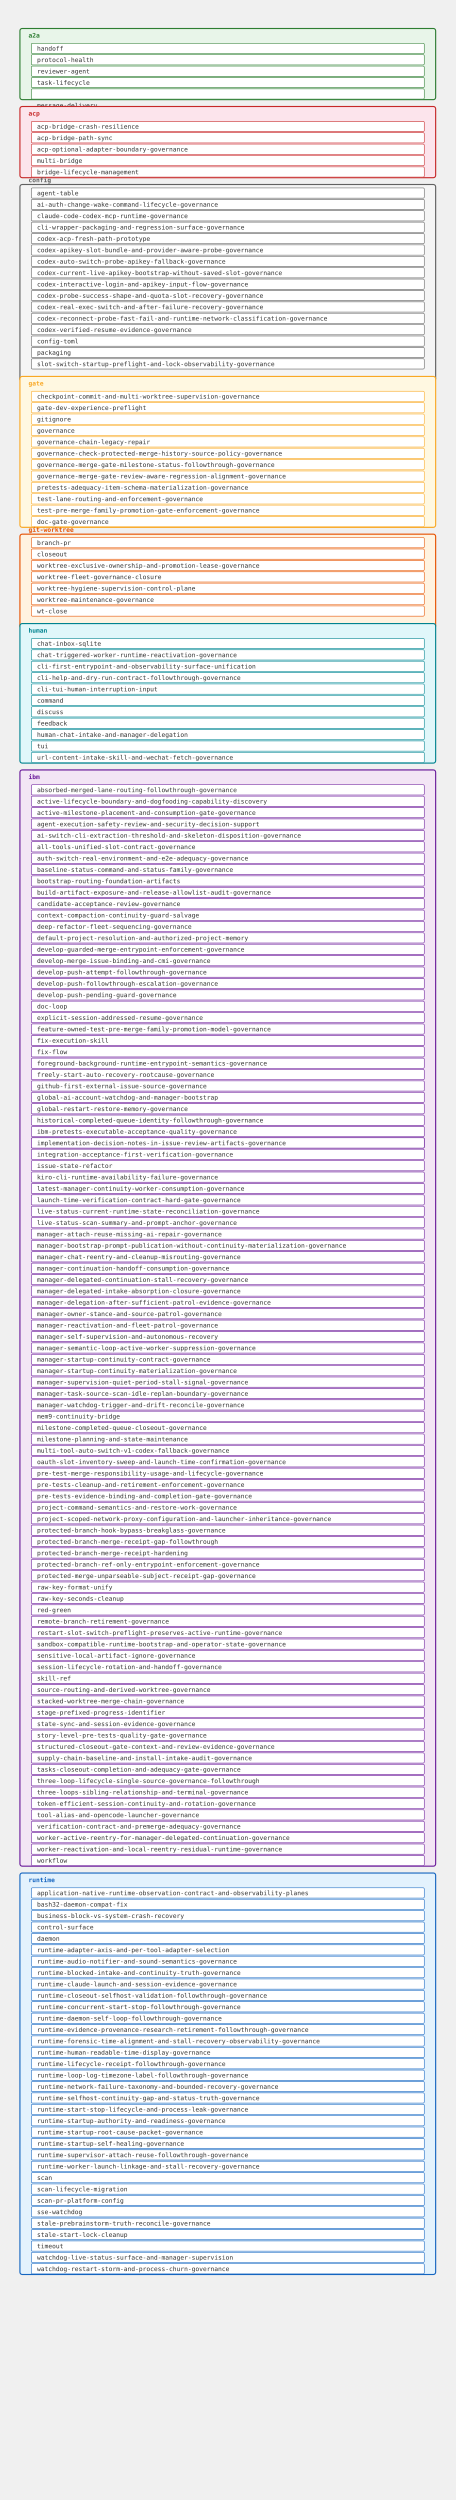
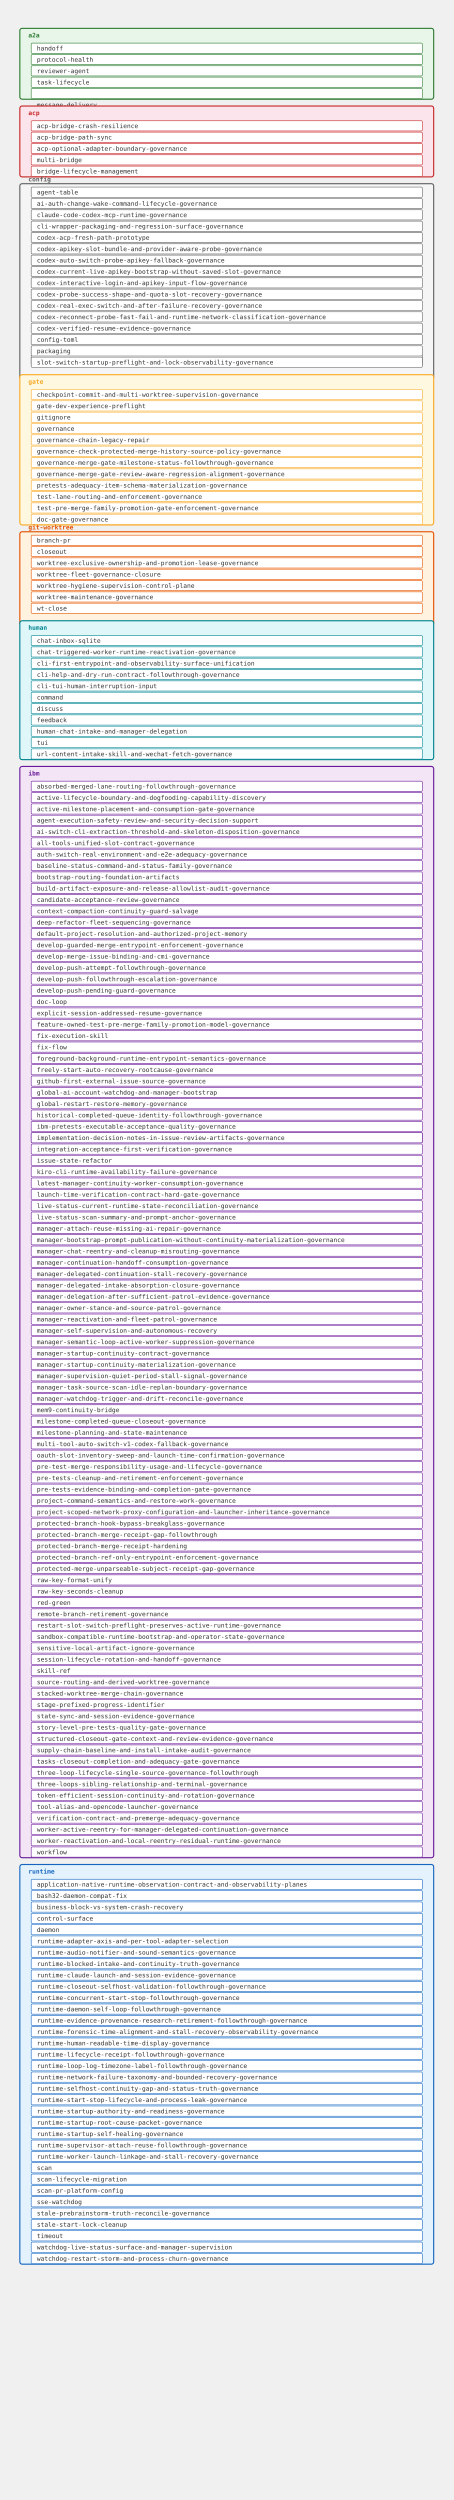
- <svg xmlns="http://www.w3.org/2000/svg" viewBox="0 0 800 4390" width="800">
+ <svg xmlns="http://www.w3.org/2000/svg" viewBox="0 0 800 4410" width="800">
  <style>text { font-family: monospace; font-size: 11px; }</style>
  <rect id="epic-a2a" x="35" y="50" width="730" height="125" fill="#e8f5e9" stroke="#2e7d32" stroke-width="2" rx="4" />
  <text x="50" y="66" font-size="14" font-weight="bold" fill="#2e7d32">a2a</text>
  <rect id="story-handoff" x="55" y="76" width="690" height="18" fill="#fff" stroke="#2e7d32" stroke-width="1" rx="2" />
  <text x="65" y="89" fill="#333">handoff</text>
  <rect id="story-protocol-health" x="55" y="96" width="690" height="18" fill="#fff" stroke="#2e7d32" stroke-width="1" rx="2" />
  <text x="65" y="109" fill="#333">protocol-health</text>
  <rect id="story-reviewer-agent" x="55" y="116" width="690" height="18" fill="#fff" stroke="#2e7d32" stroke-width="1" rx="2" />
  <text x="65" y="129" fill="#333">reviewer-agent</text>
  <rect id="story-task-lifecycle" x="55" y="136" width="690" height="18" fill="#fff" stroke="#2e7d32" stroke-width="1" rx="2" />
  <text x="65" y="149" fill="#333">task-lifecycle</text>
  <rect id="story-message-delivery" x="55" y="156" width="690" height="18" fill="#fff" stroke="#2e7d32" stroke-width="1" rx="2" />
  <text x="65" y="189" fill="#333">message-delivery</text>
  <rect id="epic-acp" x="35" y="187" width="730" height="125" fill="#fce4ec" stroke="#c62828" stroke-width="2" rx="4" />
  <text x="50" y="203" font-size="14" font-weight="bold" fill="#c62828">acp</text>
  <rect id="story-acp-bridge-crash-resilience" x="55" y="213" width="690" height="18" fill="#fff" stroke="#c62828" stroke-width="1" rx="2" />
  <text x="65" y="226" fill="#333">acp-bridge-crash-resilience</text>
  <rect id="story-acp-bridge-path-sync" x="55" y="233" width="690" height="18" fill="#fff" stroke="#c62828" stroke-width="1" rx="2" />
  <text x="65" y="246" fill="#333">acp-bridge-path-sync</text>
  <rect id="story-acp-optional-adapter-boundary-governance" x="55" y="253" width="690" height="18" fill="#fff" stroke="#c62828" stroke-width="1" rx="2" />
  <text x="65" y="266" fill="#333">acp-optional-adapter-boundary-governance</text>
  <rect id="story-multi-bridge" x="55" y="273" width="690" height="18" fill="#fff" stroke="#c62828" stroke-width="1" rx="2" />
  <text x="65" y="286" fill="#333">multi-bridge</text>
  <rect id="story-bridge-lifecycle-management" x="55" y="293" width="690" height="18" fill="#fff" stroke="#c62828" stroke-width="1" rx="2" />
  <text x="65" y="306" fill="#333">bridge-lifecycle-management</text>
  <rect id="epic-config" x="35" y="324" width="730" height="345" fill="#f5f5f5" stroke="#616161" stroke-width="2" rx="4" />
  <text x="50" y="320" font-size="14" font-weight="bold" fill="#616161">config</text>
  <rect id="story-agent-table" x="55" y="330" width="690" height="18" fill="#fff" stroke="#616161" stroke-width="1" rx="2" />
  <text x="65" y="343" fill="#333">agent-table</text>
  <rect id="story-ai-auth-change-wake-command-lifecycle-governance" x="55" y="350" width="690" height="18" fill="#fff" stroke="#616161" stroke-width="1" rx="2" />
  <text x="65" y="363" fill="#333">ai-auth-change-wake-command-lifecycle-governance</text>
  <rect id="story-claude-code-codex-mcp-runtime-governance" x="55" y="370" width="690" height="18" fill="#fff" stroke="#616161" stroke-width="1" rx="2" />
  <text x="65" y="383" fill="#333">claude-code-codex-mcp-runtime-governance</text>
  <rect id="story-cli-wrapper-packaging-and-regression-surface-governance" x="55" y="390" width="690" height="18" fill="#fff" stroke="#616161" stroke-width="1" rx="2" />
  <text x="65" y="403" fill="#333">cli-wrapper-packaging-and-regression-surface-governance</text>
  <rect id="story-codex-acp-fresh-path-prototype" x="55" y="410" width="690" height="18" fill="#fff" stroke="#616161" stroke-width="1" rx="2" />
  <text x="65" y="423" fill="#333">codex-acp-fresh-path-prototype</text>
  <rect id="story-codex-apikey-slot-bundle-and-provider-aware-probe-governance" x="55" y="430" width="690" height="18" fill="#fff" stroke="#616161" stroke-width="1" rx="2" />
  <text x="65" y="443" fill="#333">codex-apikey-slot-bundle-and-provider-aware-probe-governance</text>
  <rect id="story-codex-auto-switch-probe-apikey-fallback-governance" x="55" y="450" width="690" height="18" fill="#fff" stroke="#616161" stroke-width="1" rx="2" />
  <text x="65" y="463" fill="#333">codex-auto-switch-probe-apikey-fallback-governance</text>
  <rect id="story-codex-current-live-apikey-bootstrap-without-saved-slot-governance" x="55" y="470" width="690" height="18" fill="#fff" stroke="#616161" stroke-width="1" rx="2" />
  <text x="65" y="483" fill="#333">codex-current-live-apikey-bootstrap-without-saved-slot-governance</text>
  <rect id="story-codex-interactive-login-and-apikey-input-flow-governance" x="55" y="490" width="690" height="18" fill="#fff" stroke="#616161" stroke-width="1" rx="2" />
  <text x="65" y="503" fill="#333">codex-interactive-login-and-apikey-input-flow-governance</text>
  <rect id="story-codex-probe-success-shape-and-quota-slot-recovery-governance" x="55" y="510" width="690" height="18" fill="#fff" stroke="#616161" stroke-width="1" rx="2" />
  <text x="65" y="523" fill="#333">codex-probe-success-shape-and-quota-slot-recovery-governance</text>
  <rect id="story-codex-real-exec-switch-and-after-failure-recovery-governance" x="55" y="530" width="690" height="18" fill="#fff" stroke="#616161" stroke-width="1" rx="2" />
  <text x="65" y="543" fill="#333">codex-real-exec-switch-and-after-failure-recovery-governance</text>
  <rect id="story-codex-reconnect-probe-fast-fail-and-runtime-network-classification-governance" x="55" y="550" width="690" height="18" fill="#fff" stroke="#616161" stroke-width="1" rx="2" />
  <text x="65" y="563" fill="#333">codex-reconnect-probe-fast-fail-and-runtime-network-classification-governance</text>
  <rect id="story-codex-verified-resume-evidence-governance" x="55" y="570" width="690" height="18" fill="#fff" stroke="#616161" stroke-width="1" rx="2" />
  <text x="65" y="583" fill="#333">codex-verified-resume-evidence-governance</text>
+   <rect id="story-test-gate-env" x="55" y="626" width="690" height="18" fill="#fff" stroke="#616161" stroke-width="1" rx="2" />
+   <text x="65" y="639" fill="#333">test-gate-env</text>
  <rect id="story-config-toml" x="55" y="590" width="690" height="18" fill="#fff" stroke="#616161" stroke-width="1" rx="2" />
  <text x="65" y="603" fill="#333">config-toml</text>
  <rect id="story-packaging" x="55" y="610" width="690" height="18" fill="#fff" stroke="#616161" stroke-width="1" rx="2" />
  <text x="65" y="623" fill="#333">packaging</text>
  <rect id="story-slot-switch-startup-preflight-and-lock-observability-governance" x="55" y="630" width="690" height="18" fill="#fff" stroke="#616161" stroke-width="1" rx="2" />
  <text x="65" y="643" fill="#333">slot-switch-startup-preflight-and-lock-observability-governance</text>
  <rect id="epic-gate" x="35" y="661" width="730" height="265" fill="#fff8e1" stroke="#f9a825" stroke-width="2" rx="4" />
  <text x="50" y="677" font-size="14" font-weight="bold" fill="#f9a825">gate</text>
  <rect id="story-checkpoint-commit-and-multi-worktree-supervision-governance" x="55" y="687" width="690" height="18" fill="#fff" stroke="#f9a825" stroke-width="1" rx="2" />
  <text x="65" y="700" fill="#333">checkpoint-commit-and-multi-worktree-supervision-governance</text>
  <rect id="story-gate-dev-experience-preflight" x="55" y="707" width="690" height="18" fill="#fff" stroke="#f9a825" stroke-width="1" rx="2" />
  <text x="65" y="720" fill="#333">gate-dev-experience-preflight</text>
  <rect id="story-gitignore" x="55" y="727" width="690" height="18" fill="#fff" stroke="#f9a825" stroke-width="1" rx="2" />
  <text x="65" y="740" fill="#333">gitignore</text>
  <rect id="story-governance" x="55" y="747" width="690" height="18" fill="#fff" stroke="#f9a825" stroke-width="1" rx="2" />
  <text x="65" y="760" fill="#333">governance</text>
  <rect id="story-governance-chain-legacy-repair" x="55" y="767" width="690" height="18" fill="#fff" stroke="#f9a825" stroke-width="1" rx="2" />
  <text x="65" y="780" fill="#333">governance-chain-legacy-repair</text>
  <rect id="story-governance-check-protected-merge-history-source-policy-governance" x="55" y="787" width="690" height="18" fill="#fff" stroke="#f9a825" stroke-width="1" rx="2" />
  <text x="65" y="800" fill="#333">governance-check-protected-merge-history-source-policy-governance</text>
  <rect id="story-governance-merge-gate-milestone-status-followthrough-governance" x="55" y="807" width="690" height="18" fill="#fff" stroke="#f9a825" stroke-width="1" rx="2" />
  <text x="65" y="820" fill="#333">governance-merge-gate-milestone-status-followthrough-governance</text>
  <rect id="story-governance-merge-gate-review-aware-regression-alignment-governance" x="55" y="827" width="690" height="18" fill="#fff" stroke="#f9a825" stroke-width="1" rx="2" />
  <text x="65" y="840" fill="#333">governance-merge-gate-review-aware-regression-alignment-governance</text>
  <rect id="story-pretests-adequacy-item-schema-materialization-governance" x="55" y="847" width="690" height="18" fill="#fff" stroke="#f9a825" stroke-width="1" rx="2" />
  <text x="65" y="860" fill="#333">pretests-adequacy-item-schema-materialization-governance</text>
  <rect id="story-test-lane-routing-and-enforcement-governance" x="55" y="867" width="690" height="18" fill="#fff" stroke="#f9a825" stroke-width="1" rx="2" />
  <text x="65" y="880" fill="#333">test-lane-routing-and-enforcement-governance</text>
  <rect id="story-test-pre-merge-family-promotion-gate-enforcement-governance" x="55" y="887" width="690" height="18" fill="#fff" stroke="#f9a825" stroke-width="1" rx="2" />
  <text x="65" y="900" fill="#333">test-pre-merge-family-promotion-gate-enforcement-governance</text>
  <rect id="story-doc-gate-governance" x="55" y="907" width="690" height="18" fill="#fff" stroke="#f9a825" stroke-width="1" rx="2" />
  <text x="65" y="920" fill="#333">doc-gate-governance</text>
  <rect id="epic-git-worktree" x="35" y="938" width="730" height="165" fill="#fff3e0" stroke="#e65100" stroke-width="2" rx="4" />
  <text x="50" y="934" font-size="14" font-weight="bold" fill="#e65100">git-worktree</text>
  <rect id="story-branch-pr" x="55" y="944" width="690" height="18" fill="#fff" stroke="#e65100" stroke-width="1" rx="2" />
  <text x="65" y="957" fill="#333">branch-pr</text>
  <rect id="story-closeout" x="55" y="964" width="690" height="18" fill="#fff" stroke="#e65100" stroke-width="1" rx="2" />
  <text x="65" y="977" fill="#333">closeout</text>
  <rect id="story-worktree-exclusive-ownership-and-promotion-lease-governance" x="55" y="984" width="690" height="18" fill="#fff" stroke="#e65100" stroke-width="1" rx="2" />
  <text x="65" y="997" fill="#333">worktree-exclusive-ownership-and-promotion-lease-governance</text>
  <rect id="story-worktree-fleet-governance-closure" x="55" y="1004" width="690" height="18" fill="#fff" stroke="#e65100" stroke-width="1" rx="2" />
  <text x="65" y="1017" fill="#333">worktree-fleet-governance-closure</text>
  <rect id="story-worktree-hygiene-supervision-control-plane" x="55" y="1024" width="690" height="18" fill="#fff" stroke="#e65100" stroke-width="1" rx="2" />
  <text x="65" y="1037" fill="#333">worktree-hygiene-supervision-control-plane</text>
  <rect id="story-worktree-maintenance-governance" x="55" y="1044" width="690" height="18" fill="#fff" stroke="#e65100" stroke-width="1" rx="2" />
  <text x="65" y="1057" fill="#333">worktree-maintenance-governance</text>
  <rect id="story-wt-close" x="55" y="1064" width="690" height="18" fill="#fff" stroke="#e65100" stroke-width="1" rx="2" />
  <text x="65" y="1077" fill="#333">wt-close</text>
  <rect id="epic-human" x="35" y="1095" width="730" height="245" fill="#e0f7fa" stroke="#00838f" stroke-width="2" rx="4" />
  <text x="50" y="1111" font-size="14" font-weight="bold" fill="#00838f">human</text>
  <rect id="story-chat-inbox-sqlite" x="55" y="1121" width="690" height="18" fill="#fff" stroke="#00838f" stroke-width="1" rx="2" />
  <text x="65" y="1134" fill="#333">chat-inbox-sqlite</text>
  <rect id="story-chat-triggered-worker-runtime-reactivation-governance" x="55" y="1141" width="690" height="18" fill="#fff" stroke="#00838f" stroke-width="1" rx="2" />
  <text x="65" y="1154" fill="#333">chat-triggered-worker-runtime-reactivation-governance</text>
  <rect id="story-cli-first-entrypoint-and-observability-surface-unification" x="55" y="1161" width="690" height="18" fill="#fff" stroke="#00838f" stroke-width="1" rx="2" />
  <text x="65" y="1174" fill="#333">cli-first-entrypoint-and-observability-surface-unification</text>
  <rect id="story-cli-help-and-dry-run-contract-followthrough-governance" x="55" y="1181" width="690" height="18" fill="#fff" stroke="#00838f" stroke-width="1" rx="2" />
  <text x="65" y="1194" fill="#333">cli-help-and-dry-run-contract-followthrough-governance</text>
  <rect id="story-cli-tui-human-interruption-input" x="55" y="1201" width="690" height="18" fill="#fff" stroke="#00838f" stroke-width="1" rx="2" />
  <text x="65" y="1214" fill="#333">cli-tui-human-interruption-input</text>
  <rect id="story-command" x="55" y="1221" width="690" height="18" fill="#fff" stroke="#00838f" stroke-width="1" rx="2" />
  <text x="65" y="1234" fill="#333">command</text>
  <rect id="story-discuss" x="55" y="1241" width="690" height="18" fill="#fff" stroke="#00838f" stroke-width="1" rx="2" />
  <text x="65" y="1254" fill="#333">discuss</text>
  <rect id="story-feedback" x="55" y="1261" width="690" height="18" fill="#fff" stroke="#00838f" stroke-width="1" rx="2" />
  <text x="65" y="1274" fill="#333">feedback</text>
  <rect id="story-human-chat-intake-and-manager-delegation" x="55" y="1281" width="690" height="18" fill="#fff" stroke="#00838f" stroke-width="1" rx="2" />
  <text x="65" y="1294" fill="#333">human-chat-intake-and-manager-delegation</text>
  <rect id="story-tui" x="55" y="1301" width="690" height="18" fill="#fff" stroke="#00838f" stroke-width="1" rx="2" />
  <text x="65" y="1314" fill="#333">tui</text>
  <rect id="story-url-content-intake-skill-and-wechat-fetch-governance" x="55" y="1321" width="690" height="18" fill="#fff" stroke="#00838f" stroke-width="1" rx="2" />
  <text x="65" y="1334" fill="#333">url-content-intake-skill-and-wechat-fetch-governance</text>
  <rect id="epic-ibm" x="35" y="1352" width="730" height="1925" fill="#f3e5f5" stroke="#6a1b9a" stroke-width="2" rx="4" />
  <text x="50" y="1368" font-size="14" font-weight="bold" fill="#6a1b9a">ibm</text>
  <rect id="story-absorbed-merged-lane-routing-followthrough-governance" x="55" y="1378" width="690" height="18" fill="#fff" stroke="#6a1b9a" stroke-width="1" rx="2" />
  <text x="65" y="1391" fill="#333">absorbed-merged-lane-routing-followthrough-governance</text>
  <rect id="story-active-lifecycle-boundary-and-dogfooding-capability-discovery" x="55" y="1398" width="690" height="18" fill="#fff" stroke="#6a1b9a" stroke-width="1" rx="2" />
  <text x="65" y="1411" fill="#333">active-lifecycle-boundary-and-dogfooding-capability-discovery</text>
  <rect id="story-active-milestone-placement-and-consumption-gate-governance" x="55" y="1418" width="690" height="18" fill="#fff" stroke="#6a1b9a" stroke-width="1" rx="2" />
  <text x="65" y="1431" fill="#333">active-milestone-placement-and-consumption-gate-governance</text>
  <rect id="story-agent-execution-safety-review-and-security-decision-support" x="55" y="1438" width="690" height="18" fill="#fff" stroke="#6a1b9a" stroke-width="1" rx="2" />
  <text x="65" y="1451" fill="#333">agent-execution-safety-review-and-security-decision-support</text>
  <rect id="story-ai-switch-cli-extraction-threshold-and-skeleton-disposition-governance" x="55" y="1458" width="690" height="18" fill="#fff" stroke="#6a1b9a" stroke-width="1" rx="2" />
  <text x="65" y="1471" fill="#333">ai-switch-cli-extraction-threshold-and-skeleton-disposition-governance</text>
  <rect id="story-all-tools-unified-slot-contract-governance" x="55" y="1478" width="690" height="18" fill="#fff" stroke="#6a1b9a" stroke-width="1" rx="2" />
  <text x="65" y="1491" fill="#333">all-tools-unified-slot-contract-governance</text>
  <rect id="story-auth-switch-real-environment-and-e2e-adequacy-governance" x="55" y="1498" width="690" height="18" fill="#fff" stroke="#6a1b9a" stroke-width="1" rx="2" />
  <text x="65" y="1511" fill="#333">auth-switch-real-environment-and-e2e-adequacy-governance</text>
  <rect id="story-baseline-status-command-and-status-family-governance" x="55" y="1518" width="690" height="18" fill="#fff" stroke="#6a1b9a" stroke-width="1" rx="2" />
  <text x="65" y="1531" fill="#333">baseline-status-command-and-status-family-governance</text>
  <rect id="story-bootstrap-routing-foundation-artifacts" x="55" y="1538" width="690" height="18" fill="#fff" stroke="#6a1b9a" stroke-width="1" rx="2" />
  <text x="65" y="1551" fill="#333">bootstrap-routing-foundation-artifacts</text>
  <rect id="story-build-artifact-exposure-and-release-allowlist-audit-governance" x="55" y="1558" width="690" height="18" fill="#fff" stroke="#6a1b9a" stroke-width="1" rx="2" />
  <text x="65" y="1571" fill="#333">build-artifact-exposure-and-release-allowlist-audit-governance</text>
  <rect id="story-candidate-acceptance-review-governance" x="55" y="1578" width="690" height="18" fill="#fff" stroke="#6a1b9a" stroke-width="1" rx="2" />
  <text x="65" y="1591" fill="#333">candidate-acceptance-review-governance</text>
  <rect id="story-context-compaction-continuity-guard-salvage" x="55" y="1598" width="690" height="18" fill="#fff" stroke="#6a1b9a" stroke-width="1" rx="2" />
  <text x="65" y="1611" fill="#333">context-compaction-continuity-guard-salvage</text>
  <rect id="story-deep-refactor-fleet-sequencing-governance" x="55" y="1618" width="690" height="18" fill="#fff" stroke="#6a1b9a" stroke-width="1" rx="2" />
  <text x="65" y="1631" fill="#333">deep-refactor-fleet-sequencing-governance</text>
  <rect id="story-default-project-resolution-and-authorized-project-memory" x="55" y="1638" width="690" height="18" fill="#fff" stroke="#6a1b9a" stroke-width="1" rx="2" />
  <text x="65" y="1651" fill="#333">default-project-resolution-and-authorized-project-memory</text>
  <rect id="story-develop-guarded-merge-entrypoint-enforcement-governance" x="55" y="1658" width="690" height="18" fill="#fff" stroke="#6a1b9a" stroke-width="1" rx="2" />
  <text x="65" y="1671" fill="#333">develop-guarded-merge-entrypoint-enforcement-governance</text>
  <rect id="story-develop-merge-issue-binding-and-cmi-governance" x="55" y="1678" width="690" height="18" fill="#fff" stroke="#6a1b9a" stroke-width="1" rx="2" />
  <text x="65" y="1691" fill="#333">develop-merge-issue-binding-and-cmi-governance</text>
  <rect id="story-develop-push-attempt-followthrough-governance" x="55" y="1698" width="690" height="18" fill="#fff" stroke="#6a1b9a" stroke-width="1" rx="2" />
  <text x="65" y="1711" fill="#333">develop-push-attempt-followthrough-governance</text>
  <rect id="story-develop-push-followthrough-escalation-governance" x="55" y="1718" width="690" height="18" fill="#fff" stroke="#6a1b9a" stroke-width="1" rx="2" />
  <text x="65" y="1731" fill="#333">develop-push-followthrough-escalation-governance</text>
  <rect id="story-develop-push-pending-guard-governance" x="55" y="1738" width="690" height="18" fill="#fff" stroke="#6a1b9a" stroke-width="1" rx="2" />
  <text x="65" y="1751" fill="#333">develop-push-pending-guard-governance</text>
  <rect id="story-doc-loop" x="55" y="1758" width="690" height="18" fill="#fff" stroke="#6a1b9a" stroke-width="1" rx="2" />
  <text x="65" y="1771" fill="#333">doc-loop</text>
  <rect id="story-explicit-session-addressed-resume-governance" x="55" y="1778" width="690" height="18" fill="#fff" stroke="#6a1b9a" stroke-width="1" rx="2" />
  <text x="65" y="1791" fill="#333">explicit-session-addressed-resume-governance</text>
  <rect id="story-feature-owned-test-pre-merge-family-promotion-model-governance" x="55" y="1798" width="690" height="18" fill="#fff" stroke="#6a1b9a" stroke-width="1" rx="2" />
  <text x="65" y="1811" fill="#333">feature-owned-test-pre-merge-family-promotion-model-governance</text>
  <rect id="story-fix-execution-skill" x="55" y="1818" width="690" height="18" fill="#fff" stroke="#6a1b9a" stroke-width="1" rx="2" />
  <text x="65" y="1831" fill="#333">fix-execution-skill</text>
  <rect id="story-fix-flow" x="55" y="1838" width="690" height="18" fill="#fff" stroke="#6a1b9a" stroke-width="1" rx="2" />
  <text x="65" y="1851" fill="#333">fix-flow</text>
  <rect id="story-foreground-background-runtime-entrypoint-semantics-governance" x="55" y="1858" width="690" height="18" fill="#fff" stroke="#6a1b9a" stroke-width="1" rx="2" />
  <text x="65" y="1871" fill="#333">foreground-background-runtime-entrypoint-semantics-governance</text>
  <rect id="story-freely-start-auto-recovery-rootcause-governance" x="55" y="1878" width="690" height="18" fill="#fff" stroke="#6a1b9a" stroke-width="1" rx="2" />
  <text x="65" y="1891" fill="#333">freely-start-auto-recovery-rootcause-governance</text>
  <rect id="story-github-first-external-issue-source-governance" x="55" y="1898" width="690" height="18" fill="#fff" stroke="#6a1b9a" stroke-width="1" rx="2" />
  <text x="65" y="1911" fill="#333">github-first-external-issue-source-governance</text>
  <rect id="story-global-ai-account-watchdog-and-manager-bootstrap" x="55" y="1918" width="690" height="18" fill="#fff" stroke="#6a1b9a" stroke-width="1" rx="2" />
  <text x="65" y="1931" fill="#333">global-ai-account-watchdog-and-manager-bootstrap</text>
  <rect id="story-global-restart-restore-memory-governance" x="55" y="1938" width="690" height="18" fill="#fff" stroke="#6a1b9a" stroke-width="1" rx="2" />
  <text x="65" y="1951" fill="#333">global-restart-restore-memory-governance</text>
  <rect id="story-historical-completed-queue-identity-followthrough-governance" x="55" y="1958" width="690" height="18" fill="#fff" stroke="#6a1b9a" stroke-width="1" rx="2" />
  <text x="65" y="1971" fill="#333">historical-completed-queue-identity-followthrough-governance</text>
  <rect id="story-ibm-pretests-executable-acceptance-quality-governance" x="55" y="1978" width="690" height="18" fill="#fff" stroke="#6a1b9a" stroke-width="1" rx="2" />
  <rect id="story-b2-governance" x="55" y="1998" width="690" height="18" fill="#fff" stroke="#6a1b9a" stroke-width="1" rx="2" />
  <text x="65" y="1991" fill="#333">ibm-pretests-executable-acceptance-quality-governance</text>
  <rect id="story-implementation-decision-notes-in-issue-review-artifacts-governance" x="55" y="1998" width="690" height="18" fill="#fff" stroke="#6a1b9a" stroke-width="1" rx="2" />
  <text x="65" y="2011" fill="#333">implementation-decision-notes-in-issue-review-artifacts-governance</text>
  <rect id="story-integration-acceptance-first-verification-governance" x="55" y="2018" width="690" height="18" fill="#fff" stroke="#6a1b9a" stroke-width="1" rx="2" />
  <text x="65" y="2031" fill="#333">integration-acceptance-first-verification-governance</text>
  <rect id="story-issue-state-refactor" x="55" y="2038" width="690" height="18" fill="#fff" stroke="#6a1b9a" stroke-width="1" rx="2" />
  <text x="65" y="2051" fill="#333">issue-state-refactor</text>
  <rect id="story-kiro-cli-runtime-availability-failure-governance" x="55" y="2058" width="690" height="18" fill="#fff" stroke="#6a1b9a" stroke-width="1" rx="2" />
  <text x="65" y="2071" fill="#333">kiro-cli-runtime-availability-failure-governance</text>
  <rect id="story-latest-manager-continuity-worker-consumption-governance" x="55" y="2078" width="690" height="18" fill="#fff" stroke="#6a1b9a" stroke-width="1" rx="2" />
  <text x="65" y="2091" fill="#333">latest-manager-continuity-worker-consumption-governance</text>
  <rect id="story-launch-time-verification-contract-hard-gate-governance" x="55" y="2098" width="690" height="18" fill="#fff" stroke="#6a1b9a" stroke-width="1" rx="2" />
  <text x="65" y="2111" fill="#333">launch-time-verification-contract-hard-gate-governance</text>
  <rect id="story-live-status-current-runtime-state-reconciliation-governance" x="55" y="2118" width="690" height="18" fill="#fff" stroke="#6a1b9a" stroke-width="1" rx="2" />
  <text x="65" y="2131" fill="#333">live-status-current-runtime-state-reconciliation-governance</text>
  <rect id="story-live-status-scan-summary-and-prompt-anchor-governance" x="55" y="2138" width="690" height="18" fill="#fff" stroke="#6a1b9a" stroke-width="1" rx="2" />
  <text x="65" y="2151" fill="#333">live-status-scan-summary-and-prompt-anchor-governance</text>
  <rect id="story-manager-attach-reuse-missing-ai-repair-governance" x="55" y="2158" width="690" height="18" fill="#fff" stroke="#6a1b9a" stroke-width="1" rx="2" />
  <text x="65" y="2171" fill="#333">manager-attach-reuse-missing-ai-repair-governance</text>
  <rect id="story-manager-bootstrap-prompt-publication-without-continuity-materialization-governance" x="55" y="2178" width="690" height="18" fill="#fff" stroke="#6a1b9a" stroke-width="1" rx="2" />
  <text x="65" y="2191" fill="#333">manager-bootstrap-prompt-publication-without-continuity-materialization-governance</text>
  <rect id="story-manager-chat-reentry-and-cleanup-misrouting-governance" x="55" y="2198" width="690" height="18" fill="#fff" stroke="#6a1b9a" stroke-width="1" rx="2" />
  <text x="65" y="2211" fill="#333">manager-chat-reentry-and-cleanup-misrouting-governance</text>
  <rect id="story-manager-continuation-handoff-consumption-governance" x="55" y="2218" width="690" height="18" fill="#fff" stroke="#6a1b9a" stroke-width="1" rx="2" />
  <text x="65" y="2231" fill="#333">manager-continuation-handoff-consumption-governance</text>
  <rect id="story-manager-delegated-continuation-stall-recovery-governance" x="55" y="2238" width="690" height="18" fill="#fff" stroke="#6a1b9a" stroke-width="1" rx="2" />
  <text x="65" y="2251" fill="#333">manager-delegated-continuation-stall-recovery-governance</text>
  <rect id="story-manager-delegated-intake-absorption-closure-governance" x="55" y="2258" width="690" height="18" fill="#fff" stroke="#6a1b9a" stroke-width="1" rx="2" />
  <text x="65" y="2271" fill="#333">manager-delegated-intake-absorption-closure-governance</text>
  <rect id="story-manager-delegation-after-sufficient-patrol-evidence-governance" x="55" y="2278" width="690" height="18" fill="#fff" stroke="#6a1b9a" stroke-width="1" rx="2" />
  <text x="65" y="2291" fill="#333">manager-delegation-after-sufficient-patrol-evidence-governance</text>
  <rect id="story-manager-owner-stance-and-source-patrol-governance" x="55" y="2298" width="690" height="18" fill="#fff" stroke="#6a1b9a" stroke-width="1" rx="2" />
  <text x="65" y="2311" fill="#333">manager-owner-stance-and-source-patrol-governance</text>
  <rect id="story-manager-reactivation-and-fleet-patrol-governance" x="55" y="2318" width="690" height="18" fill="#fff" stroke="#6a1b9a" stroke-width="1" rx="2" />
  <text x="65" y="2331" fill="#333">manager-reactivation-and-fleet-patrol-governance</text>
  <rect id="story-manager-self-supervision-and-autonomous-recovery" x="55" y="2338" width="690" height="18" fill="#fff" stroke="#6a1b9a" stroke-width="1" rx="2" />
  <text x="65" y="2351" fill="#333">manager-self-supervision-and-autonomous-recovery</text>
  <rect id="story-manager-semantic-loop-active-worker-suppression-governance" x="55" y="2358" width="690" height="18" fill="#fff" stroke="#6a1b9a" stroke-width="1" rx="2" />
  <text x="65" y="2371" fill="#333">manager-semantic-loop-active-worker-suppression-governance</text>
  <rect id="story-manager-startup-continuity-contract-governance" x="55" y="2378" width="690" height="18" fill="#fff" stroke="#6a1b9a" stroke-width="1" rx="2" />
  <text x="65" y="2391" fill="#333">manager-startup-continuity-contract-governance</text>
  <rect id="story-manager-startup-continuity-materialization-governance" x="55" y="2398" width="690" height="18" fill="#fff" stroke="#6a1b9a" stroke-width="1" rx="2" />
  <text x="65" y="2411" fill="#333">manager-startup-continuity-materialization-governance</text>
  <rect id="story-manager-supervision-quiet-period-stall-signal-governance" x="55" y="2418" width="690" height="18" fill="#fff" stroke="#6a1b9a" stroke-width="1" rx="2" />
  <text x="65" y="2431" fill="#333">manager-supervision-quiet-period-stall-signal-governance</text>
  <rect id="story-manager-task-source-scan-idle-replan-boundary-governance" x="55" y="2438" width="690" height="18" fill="#fff" stroke="#6a1b9a" stroke-width="1" rx="2" />
  <text x="65" y="2451" fill="#333">manager-task-source-scan-idle-replan-boundary-governance</text>
  <rect id="story-manager-watchdog-trigger-and-drift-reconcile-governance" x="55" y="2458" width="690" height="18" fill="#fff" stroke="#6a1b9a" stroke-width="1" rx="2" />
  <text x="65" y="2471" fill="#333">manager-watchdog-trigger-and-drift-reconcile-governance</text>
  <rect id="story-mem9-continuity-bridge" x="55" y="2478" width="690" height="18" fill="#fff" stroke="#6a1b9a" stroke-width="1" rx="2" />
  <text x="65" y="2491" fill="#333">mem9-continuity-bridge</text>
  <rect id="story-milestone-completed-queue-closeout-governance" x="55" y="2498" width="690" height="18" fill="#fff" stroke="#6a1b9a" stroke-width="1" rx="2" />
  <text x="65" y="2511" fill="#333">milestone-completed-queue-closeout-governance</text>
  <rect id="story-milestone-planning-and-state-maintenance" x="55" y="2518" width="690" height="18" fill="#fff" stroke="#6a1b9a" stroke-width="1" rx="2" />
  <text x="65" y="2531" fill="#333">milestone-planning-and-state-maintenance</text>
  <rect id="story-multi-tool-auto-switch-v1-codex-fallback-governance" x="55" y="2538" width="690" height="18" fill="#fff" stroke="#6a1b9a" stroke-width="1" rx="2" />
  <text x="65" y="2551" fill="#333">multi-tool-auto-switch-v1-codex-fallback-governance</text>
  <rect id="story-oauth-slot-inventory-sweep-and-launch-time-confirmation-governance" x="55" y="2558" width="690" height="18" fill="#fff" stroke="#6a1b9a" stroke-width="1" rx="2" />
  <text x="65" y="2571" fill="#333">oauth-slot-inventory-sweep-and-launch-time-confirmation-governance</text>
  <rect id="story-pre-test-merge-responsibility-usage-and-lifecycle-governance" x="55" y="2578" width="690" height="18" fill="#fff" stroke="#6a1b9a" stroke-width="1" rx="2" />
  <text x="65" y="2591" fill="#333">pre-test-merge-responsibility-usage-and-lifecycle-governance</text>
  <rect id="story-pre-tests-cleanup-and-retirement-enforcement-governance" x="55" y="2598" width="690" height="18" fill="#fff" stroke="#6a1b9a" stroke-width="1" rx="2" />
  <text x="65" y="2611" fill="#333">pre-tests-cleanup-and-retirement-enforcement-governance</text>
  <rect id="story-pre-tests-evidence-binding-and-completion-gate-governance" x="55" y="2618" width="690" height="18" fill="#fff" stroke="#6a1b9a" stroke-width="1" rx="2" />
  <text x="65" y="2631" fill="#333">pre-tests-evidence-binding-and-completion-gate-governance</text>
  <rect id="story-project-command-semantics-and-restore-work-governance" x="55" y="2638" width="690" height="18" fill="#fff" stroke="#6a1b9a" stroke-width="1" rx="2" />
  <text x="65" y="2651" fill="#333">project-command-semantics-and-restore-work-governance</text>
  <rect id="story-project-scoped-network-proxy-configuration-and-launcher-inheritance-governance" x="55" y="2658" width="690" height="18" fill="#fff" stroke="#6a1b9a" stroke-width="1" rx="2" />
  <text x="65" y="2671" fill="#333">project-scoped-network-proxy-configuration-and-launcher-inheritance-governance</text>
  <rect id="story-protected-branch-hook-bypass-breakglass-governance" x="55" y="2678" width="690" height="18" fill="#fff" stroke="#6a1b9a" stroke-width="1" rx="2" />
  <text x="65" y="2691" fill="#333">protected-branch-hook-bypass-breakglass-governance</text>
  <rect id="story-protected-branch-merge-receipt-gap-followthrough" x="55" y="2698" width="690" height="18" fill="#fff" stroke="#6a1b9a" stroke-width="1" rx="2" />
  <text x="65" y="2711" fill="#333">protected-branch-merge-receipt-gap-followthrough</text>
  <rect id="story-protected-branch-merge-receipt-hardening" x="55" y="2718" width="690" height="18" fill="#fff" stroke="#6a1b9a" stroke-width="1" rx="2" />
  <text x="65" y="2731" fill="#333">protected-branch-merge-receipt-hardening</text>
  <rect id="story-protected-branch-ref-only-entrypoint-enforcement-governance" x="55" y="2738" width="690" height="18" fill="#fff" stroke="#6a1b9a" stroke-width="1" rx="2" />
  <text x="65" y="2751" fill="#333">protected-branch-ref-only-entrypoint-enforcement-governance</text>
  <rect id="story-protected-merge-unparseable-subject-receipt-gap-governance" x="55" y="2758" width="690" height="18" fill="#fff" stroke="#6a1b9a" stroke-width="1" rx="2" />
  <text x="65" y="2771" fill="#333">protected-merge-unparseable-subject-receipt-gap-governance</text>
  <rect id="story-raw-key-format-unify" x="55" y="2778" width="690" height="18" fill="#fff" stroke="#6a1b9a" stroke-width="1" rx="2" />
  <text x="65" y="2791" fill="#333">raw-key-format-unify</text>
  <rect id="story-raw-key-seconds-cleanup" x="55" y="2798" width="690" height="18" fill="#fff" stroke="#6a1b9a" stroke-width="1" rx="2" />
  <text x="65" y="2811" fill="#333">raw-key-seconds-cleanup</text>
  <rect id="story-red-green" x="55" y="2818" width="690" height="18" fill="#fff" stroke="#6a1b9a" stroke-width="1" rx="2" />
  <text x="65" y="2831" fill="#333">red-green</text>
  <rect id="story-remote-branch-retirement-governance" x="55" y="2838" width="690" height="18" fill="#fff" stroke="#6a1b9a" stroke-width="1" rx="2" />
  <text x="65" y="2851" fill="#333">remote-branch-retirement-governance</text>
  <rect id="story-restart-slot-switch-preflight-preserves-active-runtime-governance" x="55" y="2858" width="690" height="18" fill="#fff" stroke="#6a1b9a" stroke-width="1" rx="2" />
  <text x="65" y="2871" fill="#333">restart-slot-switch-preflight-preserves-active-runtime-governance</text>
  <rect id="story-sandbox-compatible-runtime-bootstrap-and-operator-state-governance" x="55" y="2878" width="690" height="18" fill="#fff" stroke="#6a1b9a" stroke-width="1" rx="2" />
  <text x="65" y="2891" fill="#333">sandbox-compatible-runtime-bootstrap-and-operator-state-governance</text>
  <rect id="story-sensitive-local-artifact-ignore-governance" x="55" y="2898" width="690" height="18" fill="#fff" stroke="#6a1b9a" stroke-width="1" rx="2" />
  <text x="65" y="2911" fill="#333">sensitive-local-artifact-ignore-governance</text>
  <rect id="story-session-lifecycle-rotation-and-handoff-governance" x="55" y="2918" width="690" height="18" fill="#fff" stroke="#6a1b9a" stroke-width="1" rx="2" />
  <text x="65" y="2931" fill="#333">session-lifecycle-rotation-and-handoff-governance</text>
  <rect id="story-skill-ref" x="55" y="2938" width="690" height="18" fill="#fff" stroke="#6a1b9a" stroke-width="1" rx="2" />
  <text x="65" y="2951" fill="#333">skill-ref</text>
  <rect id="story-source-routing-and-derived-worktree-governance" x="55" y="2958" width="690" height="18" fill="#fff" stroke="#6a1b9a" stroke-width="1" rx="2" />
  <text x="65" y="2971" fill="#333">source-routing-and-derived-worktree-governance</text>
  <rect id="story-stacked-worktree-merge-chain-governance" x="55" y="2978" width="690" height="18" fill="#fff" stroke="#6a1b9a" stroke-width="1" rx="2" />
  <text x="65" y="2991" fill="#333">stacked-worktree-merge-chain-governance</text>
  <rect id="story-stage-prefixed-progress-identifier" x="55" y="2998" width="690" height="18" fill="#fff" stroke="#6a1b9a" stroke-width="1" rx="2" />
  <text x="65" y="3011" fill="#333">stage-prefixed-progress-identifier</text>
  <rect id="story-state-sync-and-session-evidence-governance" x="55" y="3018" width="690" height="18" fill="#fff" stroke="#6a1b9a" stroke-width="1" rx="2" />
  <text x="65" y="3031" fill="#333">state-sync-and-session-evidence-governance</text>
  <rect id="story-story-level-pre-tests-quality-gate-governance" x="55" y="3038" width="690" height="18" fill="#fff" stroke="#6a1b9a" stroke-width="1" rx="2" />
  <text x="65" y="3051" fill="#333">story-level-pre-tests-quality-gate-governance</text>
  <rect id="story-structured-closeout-gate-context-and-review-evidence-governance" x="55" y="3058" width="690" height="18" fill="#fff" stroke="#6a1b9a" stroke-width="1" rx="2" />
  <text x="65" y="3071" fill="#333">structured-closeout-gate-context-and-review-evidence-governance</text>
  <rect id="story-supply-chain-baseline-and-install-intake-audit-governance" x="55" y="3078" width="690" height="18" fill="#fff" stroke="#6a1b9a" stroke-width="1" rx="2" />
  <text x="65" y="3091" fill="#333">supply-chain-baseline-and-install-intake-audit-governance</text>
  <rect id="story-tasks-closeout-completion-and-adequacy-gate-governance" x="55" y="3098" width="690" height="18" fill="#fff" stroke="#6a1b9a" stroke-width="1" rx="2" />
  <text x="65" y="3111" fill="#333">tasks-closeout-completion-and-adequacy-gate-governance</text>
  <rect id="story-three-loop-lifecycle-single-source-governance-followthrough" x="55" y="3118" width="690" height="18" fill="#fff" stroke="#6a1b9a" stroke-width="1" rx="2" />
  <text x="65" y="3131" fill="#333">three-loop-lifecycle-single-source-governance-followthrough</text>
  <rect id="story-three-loops-sibling-relationship-and-terminal-governance" x="55" y="3138" width="690" height="18" fill="#fff" stroke="#6a1b9a" stroke-width="1" rx="2" />
  <text x="65" y="3151" fill="#333">three-loops-sibling-relationship-and-terminal-governance</text>
  <rect id="story-token-efficient-session-continuity-and-rotation-governance" x="55" y="3158" width="690" height="18" fill="#fff" stroke="#6a1b9a" stroke-width="1" rx="2" />
  <text x="65" y="3171" fill="#333">token-efficient-session-continuity-and-rotation-governance</text>
  <rect id="story-tool-alias-and-opencode-launcher-governance" x="55" y="3178" width="690" height="18" fill="#fff" stroke="#6a1b9a" stroke-width="1" rx="2" />
  <text x="65" y="3191" fill="#333">tool-alias-and-opencode-launcher-governance</text>
  <rect id="story-verification-contract-and-premerge-adequacy-governance" x="55" y="3198" width="690" height="18" fill="#fff" stroke="#6a1b9a" stroke-width="1" rx="2" />
  <text x="65" y="3211" fill="#333">verification-contract-and-premerge-adequacy-governance</text>
  <rect id="story-worker-active-reentry-for-manager-delegated-continuation-governance" x="55" y="3218" width="690" height="18" fill="#fff" stroke="#6a1b9a" stroke-width="1" rx="2" />
  <text x="65" y="3231" fill="#333">worker-active-reentry-for-manager-delegated-continuation-governance</text>
  <rect id="story-worker-reactivation-and-local-reentry-residual-runtime-governance" x="55" y="3238" width="690" height="18" fill="#fff" stroke="#6a1b9a" stroke-width="1" rx="2" />
  <text x="65" y="3251" fill="#333">worker-reactivation-and-local-reentry-residual-runtime-governance</text>
  <rect id="story-workflow" x="55" y="3258" width="690" height="18" fill="#fff" stroke="#6a1b9a" stroke-width="1" rx="2" />
  <text x="65" y="3271" fill="#333">workflow</text>
  <rect id="epic-runtime" x="35" y="3289" width="730" height="705" fill="#e3f2fd" stroke="#1565c0" stroke-width="2" rx="4" />
  <text x="50" y="3305" font-size="14" font-weight="bold" fill="#1565c0">runtime</text>
  <rect id="story-application-native-runtime-observation-contract-and-observability-planes" x="55" y="3315" width="690" height="18" fill="#fff" stroke="#1565c0" stroke-width="1" rx="2" />
  <text x="65" y="3328" fill="#333">application-native-runtime-observation-contract-and-observability-planes</text>
  <rect id="story-bash32-daemon-compat-fix" x="55" y="3335" width="690" height="18" fill="#fff" stroke="#1565c0" stroke-width="1" rx="2" />
  <text x="65" y="3348" fill="#333">bash32-daemon-compat-fix</text>
  <rect id="story-business-block-vs-system-crash-recovery" x="55" y="3355" width="690" height="18" fill="#fff" stroke="#1565c0" stroke-width="1" rx="2" />
  <text x="65" y="3368" fill="#333">business-block-vs-system-crash-recovery</text>
  <rect id="story-control-surface" x="55" y="3375" width="690" height="18" fill="#fff" stroke="#1565c0" stroke-width="1" rx="2" />
  <text x="65" y="3388" fill="#333">control-surface</text>
  <rect id="story-daemon" x="55" y="3395" width="690" height="18" fill="#fff" stroke="#1565c0" stroke-width="1" rx="2" />
  <text x="65" y="3408" fill="#333">daemon</text>
  <rect id="story-runtime-adapter-axis-and-per-tool-adapter-selection" x="55" y="3415" width="690" height="18" fill="#fff" stroke="#1565c0" stroke-width="1" rx="2" />
  <text x="65" y="3428" fill="#333">runtime-adapter-axis-and-per-tool-adapter-selection</text>
  <rect id="story-runtime-audio-notifier-and-sound-semantics-governance" x="55" y="3435" width="690" height="18" fill="#fff" stroke="#1565c0" stroke-width="1" rx="2" />
  <text x="65" y="3448" fill="#333">runtime-audio-notifier-and-sound-semantics-governance</text>
  <rect id="story-runtime-blocked-intake-and-continuity-truth-governance" x="55" y="3455" width="690" height="18" fill="#fff" stroke="#1565c0" stroke-width="1" rx="2" />
  <text x="65" y="3468" fill="#333">runtime-blocked-intake-and-continuity-truth-governance</text>
  <rect id="story-runtime-claude-launch-and-session-evidence-governance" x="55" y="3475" width="690" height="18" fill="#fff" stroke="#1565c0" stroke-width="1" rx="2" />
  <text x="65" y="3488" fill="#333">runtime-claude-launch-and-session-evidence-governance</text>
  <rect id="story-runtime-closeout-selfhost-validation-followthrough-governance" x="55" y="3495" width="690" height="18" fill="#fff" stroke="#1565c0" stroke-width="1" rx="2" />
  <text x="65" y="3508" fill="#333">runtime-closeout-selfhost-validation-followthrough-governance</text>
  <rect id="story-runtime-concurrent-start-stop-followthrough-governance" x="55" y="3515" width="690" height="18" fill="#fff" stroke="#1565c0" stroke-width="1" rx="2" />
  <text x="65" y="3528" fill="#333">runtime-concurrent-start-stop-followthrough-governance</text>
  <rect id="story-runtime-daemon-self-loop-followthrough-governance" x="55" y="3535" width="690" height="18" fill="#fff" stroke="#1565c0" stroke-width="1" rx="2" />
  <text x="65" y="3548" fill="#333">runtime-daemon-self-loop-followthrough-governance</text>
  <rect id="story-runtime-evidence-provenance-research-retirement-followthrough-governance" x="55" y="3555" width="690" height="18" fill="#fff" stroke="#1565c0" stroke-width="1" rx="2" />
  <text x="65" y="3568" fill="#333">runtime-evidence-provenance-research-retirement-followthrough-governance</text>
  <rect id="story-runtime-forensic-time-alignment-and-stall-recovery-observability-governance" x="55" y="3575" width="690" height="18" fill="#fff" stroke="#1565c0" stroke-width="1" rx="2" />
  <text x="65" y="3588" fill="#333">runtime-forensic-time-alignment-and-stall-recovery-observability-governance</text>
  <rect id="story-runtime-human-readable-time-display-governance" x="55" y="3595" width="690" height="18" fill="#fff" stroke="#1565c0" stroke-width="1" rx="2" />
  <text x="65" y="3608" fill="#333">runtime-human-readable-time-display-governance</text>
  <rect id="story-runtime-lifecycle-receipt-followthrough-governance" x="55" y="3615" width="690" height="18" fill="#fff" stroke="#1565c0" stroke-width="1" rx="2" />
  <text x="65" y="3628" fill="#333">runtime-lifecycle-receipt-followthrough-governance</text>
  <rect id="story-runtime-loop-log-timezone-label-followthrough-governance" x="55" y="3635" width="690" height="18" fill="#fff" stroke="#1565c0" stroke-width="1" rx="2" />
  <text x="65" y="3648" fill="#333">runtime-loop-log-timezone-label-followthrough-governance</text>
  <rect id="story-runtime-network-failure-taxonomy-and-bounded-recovery-governance" x="55" y="3655" width="690" height="18" fill="#fff" stroke="#1565c0" stroke-width="1" rx="2" />
  <text x="65" y="3668" fill="#333">runtime-network-failure-taxonomy-and-bounded-recovery-governance</text>
  <rect id="story-runtime-selfhost-continuity-gap-and-status-truth-governance" x="55" y="3675" width="690" height="18" fill="#fff" stroke="#1565c0" stroke-width="1" rx="2" />
  <text x="65" y="3688" fill="#333">runtime-selfhost-continuity-gap-and-status-truth-governance</text>
  <rect id="story-runtime-start-stop-lifecycle-and-process-leak-governance" x="55" y="3695" width="690" height="18" fill="#fff" stroke="#1565c0" stroke-width="1" rx="2" />
  <text x="65" y="3708" fill="#333">runtime-start-stop-lifecycle-and-process-leak-governance</text>
  <rect id="story-runtime-startup-authority-and-readiness-governance" x="55" y="3715" width="690" height="18" fill="#fff" stroke="#1565c0" stroke-width="1" rx="2" />
  <text x="65" y="3728" fill="#333">runtime-startup-authority-and-readiness-governance</text>
  <rect id="story-runtime-startup-root-cause-packet-governance" x="55" y="3735" width="690" height="18" fill="#fff" stroke="#1565c0" stroke-width="1" rx="2" />
  <text x="65" y="3748" fill="#333">runtime-startup-root-cause-packet-governance</text>
  <rect id="story-runtime-startup-self-healing-governance" x="55" y="3755" width="690" height="18" fill="#fff" stroke="#1565c0" stroke-width="1" rx="2" />
  <text x="65" y="3768" fill="#333">runtime-startup-self-healing-governance</text>
  <rect id="story-runtime-supervisor-attach-reuse-followthrough-governance" x="55" y="3775" width="690" height="18" fill="#fff" stroke="#1565c0" stroke-width="1" rx="2" />
  <text x="65" y="3788" fill="#333">runtime-supervisor-attach-reuse-followthrough-governance</text>
  <rect id="story-runtime-worker-launch-linkage-and-stall-recovery-governance" x="55" y="3795" width="690" height="18" fill="#fff" stroke="#1565c0" stroke-width="1" rx="2" />
  <text x="65" y="3808" fill="#333">runtime-worker-launch-linkage-and-stall-recovery-governance</text>
  <rect id="story-scan" x="55" y="3815" width="690" height="18" fill="#fff" stroke="#1565c0" stroke-width="1" rx="2" />
  <text x="65" y="3828" fill="#333">scan</text>
  <rect id="story-scan-lifecycle-migration" x="55" y="3835" width="690" height="18" fill="#fff" stroke="#1565c0" stroke-width="1" rx="2" />
  <text x="65" y="3848" fill="#333">scan-lifecycle-migration</text>
  <rect id="story-scan-pr-platform-config" x="55" y="3855" width="690" height="18" fill="#fff" stroke="#1565c0" stroke-width="1" rx="2" />
  <text x="65" y="3868" fill="#333">scan-pr-platform-config</text>
  <rect id="story-sse-watchdog" x="55" y="3875" width="690" height="18" fill="#fff" stroke="#1565c0" stroke-width="1" rx="2" />
  <text x="65" y="3888" fill="#333">sse-watchdog</text>
  <rect id="story-stale-prebrainstorm-truth-reconcile-governance" x="55" y="3895" width="690" height="18" fill="#fff" stroke="#1565c0" stroke-width="1" rx="2" />
  <text x="65" y="3908" fill="#333">stale-prebrainstorm-truth-reconcile-governance</text>
  <rect id="story-stale-start-lock-cleanup" x="55" y="3915" width="690" height="18" fill="#fff" stroke="#1565c0" stroke-width="1" rx="2" />
  <text x="65" y="3928" fill="#333">stale-start-lock-cleanup</text>
  <rect id="story-timeout" x="55" y="3935" width="690" height="18" fill="#fff" stroke="#1565c0" stroke-width="1" rx="2" />
  <text x="65" y="3948" fill="#333">timeout</text>
  <rect id="story-watchdog-live-status-surface-and-manager-supervision" x="55" y="3955" width="690" height="18" fill="#fff" stroke="#1565c0" stroke-width="1" rx="2" />
  <text x="65" y="3968" fill="#333">watchdog-live-status-surface-and-manager-supervision</text>
  <rect id="story-watchdog-restart-storm-and-process-churn-governance" x="55" y="3975" width="690" height="18" fill="#fff" stroke="#1565c0" stroke-width="1" rx="2" />
  <text x="65" y="3988" fill="#333">watchdog-restart-storm-and-process-churn-governance</text>
</svg>
